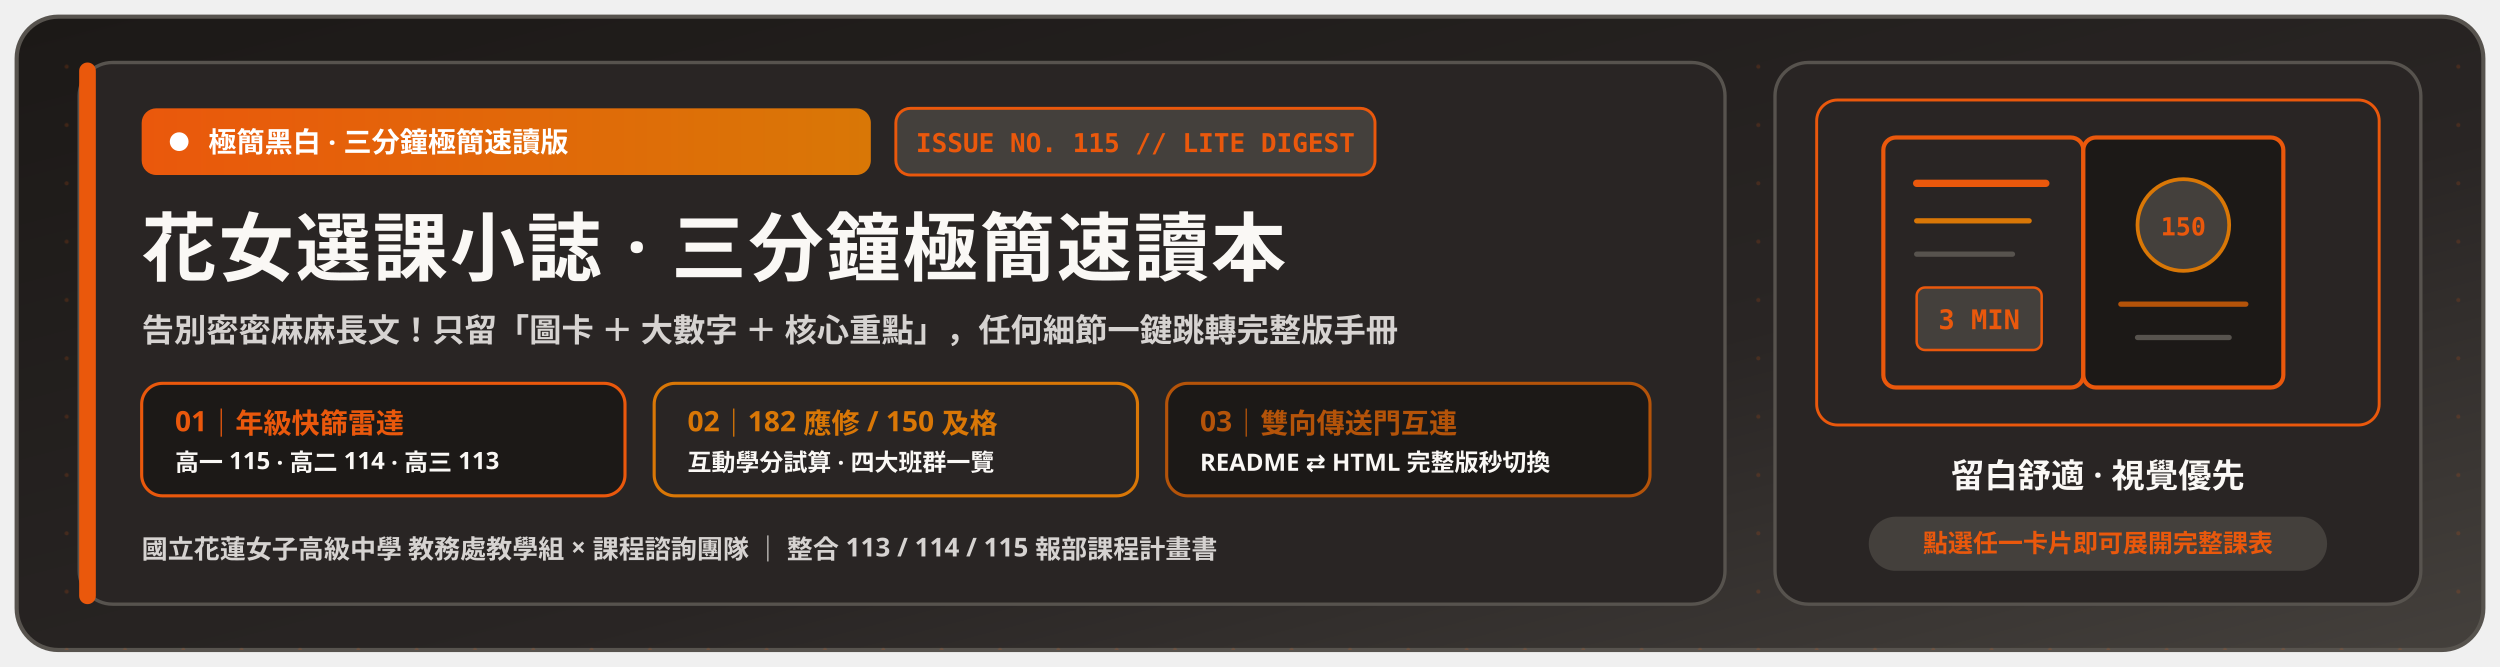
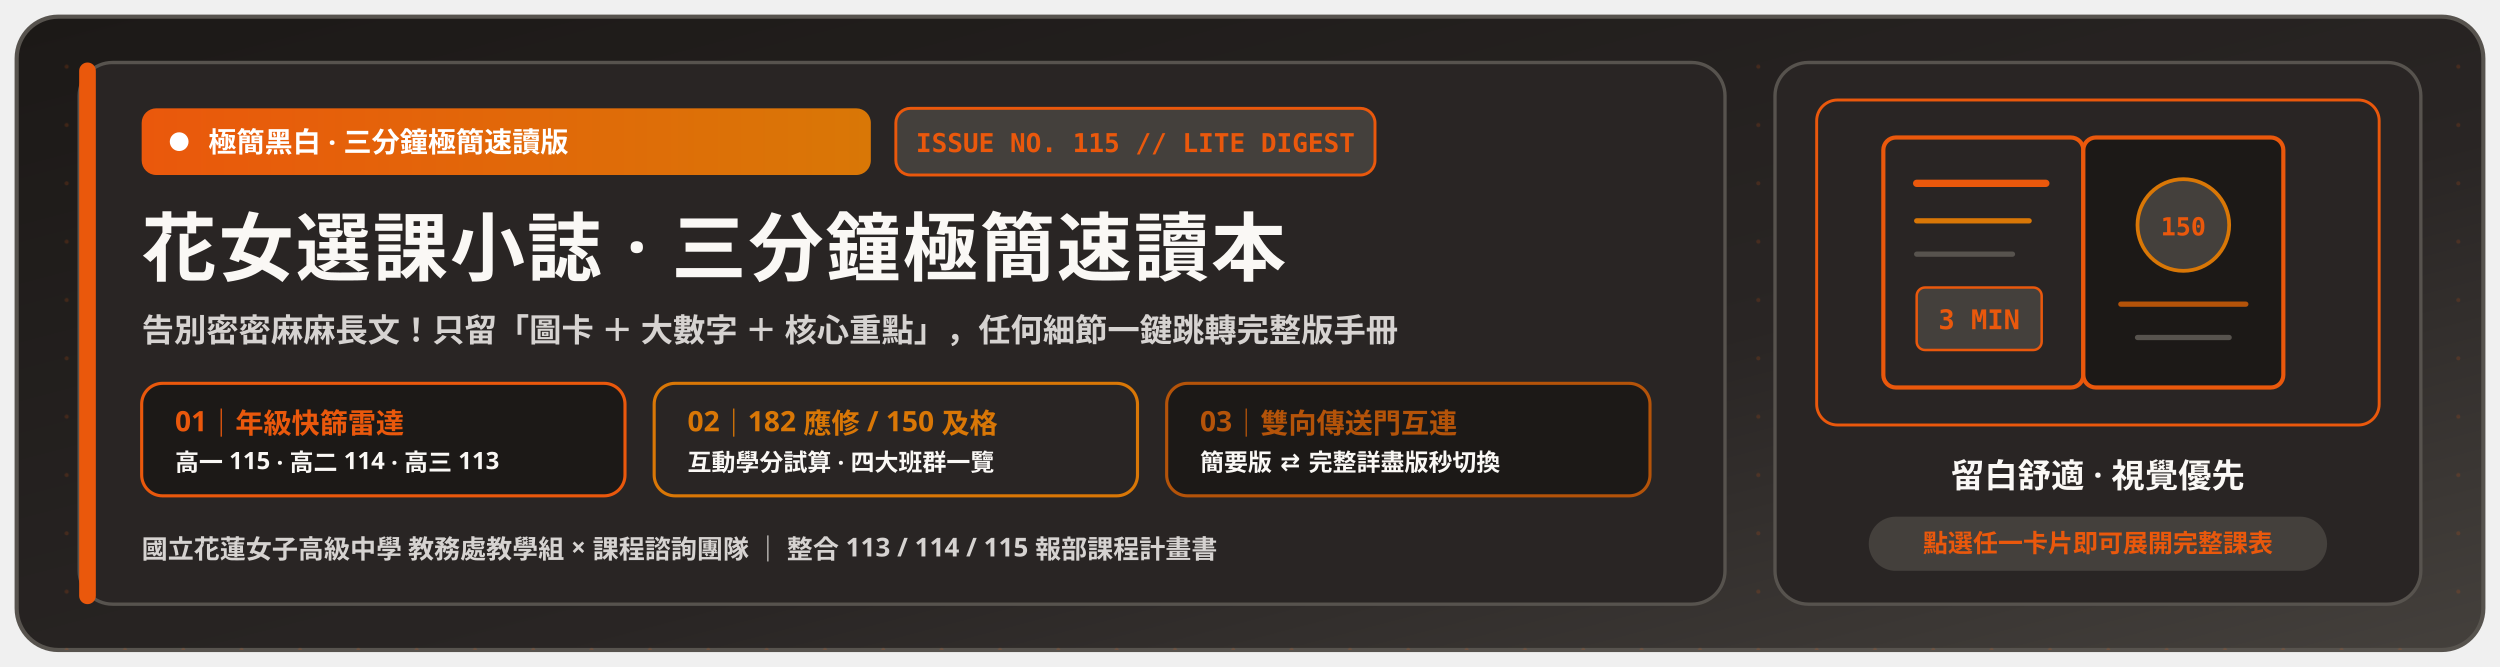
<svg xmlns="http://www.w3.org/2000/svg" viewBox="0 0 1200 320" width="100%" height="100%">
  <defs>
    <linearGradient id="liteBg_mono_True" x1="0%" y1="0%" x2="100%" y2="100%">
      <stop offset="0%" stop-color="#1C1917" />
      <stop offset="60%" stop-color="#292524" />
      <stop offset="100%" stop-color="#44403C" />
    </linearGradient>
    <linearGradient id="litePill_mono_True" x1="0%" y1="0%" x2="100%" y2="0%">
      <stop offset="0%" stop-color="#EA580C" />
      <stop offset="100%" stop-color="#D97706" />
    </linearGradient>
    <pattern id="zineDots_mono" width="28" height="28" patternUnits="userSpaceOnUse">
      <circle cx="4" cy="4" r="1" fill="#EA580C" opacity="0.16" />
    </pattern>
  </defs>
  <rect x="8" y="8" width="1184" height="304" rx="20" fill="url(#liteBg_mono_True)" stroke="#57534E" stroke-width="2" />
  <rect x="8" y="8" width="1184" height="304" rx="20" fill="url(#zineDots_mono)" />
  <rect x="38" y="30" width="790" height="260" rx="16" fill="#292524" stroke="#57534E" stroke-width="1.6" />
  <rect x="38" y="30" width="8" height="260" rx="4" fill="#EA580C" />
  <rect x="68" y="52" width="350" height="32" rx="7" fill="url(#litePill_mono_True)" />
  <circle cx="86" cy="68" r="4.5" fill="#FFFFFF" />
  <text x="100" y="73" font-family="'Noto Sans TC', sans-serif" font-size="13.5" font-weight="800" fill="#FFFFFF">
    極簡黑白 ‧ 三分鐘極簡速讀版
  </text>
  <rect x="430" y="52" width="230" height="32" rx="7" fill="#44403C" stroke="#EA580C" stroke-width="1.4" />
  <text x="545" y="73" text-anchor="middle" font-family="monospace, 'Noto Sans TC'" font-size="12.5" font-weight="800" fill="#EA580C">
    ISSUE NO. 115 // LITE DIGEST
  </text>
  <text x="68" y="132" font-family="'Noto Serif TC', 'Noto Sans TC', serif" font-size="36" font-weight="900" fill="#FAF8F5" letter-spacing="1">
    花女選課小誌 ‧ 三分鐘極簡速讀本
  </text>
  <text x="68" y="164" font-family="'Noto Sans TC', sans-serif" font-size="15.5" font-weight="600" fill="#D6D3D1">
    告別密密麻麻長文！只留「圖卡 ＋ 大數字 ＋ 核心重點」，任何細節一鍵跳轉完整版手冊
  </text>
  <g transform="translate(68, 184)">
    <rect x="0" y="0" width="232" height="54" rx="10" fill="#1C1917" stroke="#EA580C" stroke-width="1.5" />
    <text x="16" y="23" font-family="'Noto Sans TC', sans-serif" font-size="13.5" font-weight="800" fill="#EA580C">01｜年級快篩雷達</text>
    <text x="16" y="42" font-family="'Noto Sans TC', sans-serif" font-size="11.5" font-weight="600" fill="#FAF8F5">高一 115 ‧ 高二 114 ‧ 高三 113</text>
    <rect x="246" y="0" width="232" height="54" rx="10" fill="#292524" stroke="#D97706" stroke-width="1.5" />
    <text x="262" y="23" font-family="'Noto Sans TC', sans-serif" font-size="13.5" font-weight="800" fill="#D97706">02｜182 應修 / 150 及格</text>
    <text x="262" y="42" font-family="'Noto Sans TC', sans-serif" font-size="11.5" font-weight="600" fill="#FAF8F5">互動學分試算 ‧ 四大班群一覽</text>
    <rect x="492" y="0" width="232" height="54" rx="10" fill="#1C1917" stroke="#B45309" stroke-width="1.5" />
    <text x="508" y="23" font-family="'Noto Sans TC', sans-serif" font-size="13.5" font-weight="800" fill="#B45309">03｜雙向傳送門互連</text>
-     <text x="508" y="42" font-family="'Noto Sans TC', sans-serif" font-size="11.5" font-weight="600" fill="#FAF8F5">README ⇄ HTML 完整版秒切換</text>
+     <text x="508" y="42" font-family="'Noto Sans TC', sans-serif" font-size="11.5" font-weight="600" fill="#FAF8F5">簡要版 ⇄ 完整詳盡版秒切換</text>
  </g>
  <text x="68" y="268" font-family="'Noto Sans TC', sans-serif" font-size="12.5" font-weight="600" fill="#D6D3D1">
    國立花蓮女子高級中學 教務處教學組 × 課程諮詢團隊 ｜ 整合 113 / 114 / 115 報部課程計畫書
  </text>
  <g transform="translate(852, 30)">
    <rect x="0" y="0" width="310" height="260" rx="16" fill="#292524" stroke="#57534E" stroke-width="1.6" />
    <rect x="20" y="18" width="270" height="156" rx="10" fill="#292524" stroke="#EA580C" stroke-width="1.4" />
    <rect x="52" y="36" width="96" height="120" rx="6" fill="#292524" stroke="#EA580C" stroke-width="2" />
    <rect x="148" y="36" width="96" height="120" rx="6" fill="#1C1917" stroke="#EA580C" stroke-width="2" />
    <line x1="68" y1="58" x2="130" y2="58" stroke="#EA580C" stroke-width="3.5" stroke-linecap="round" />
    <line x1="68" y1="76" x2="122" y2="76" stroke="#D97706" stroke-width="2.5" stroke-linecap="round" />
    <line x1="68" y1="92" x2="114" y2="92" stroke="#57534E" stroke-width="2.5" stroke-linecap="round" />
    <rect x="68" y="108" width="60" height="30" rx="4" fill="#44403C" stroke="#EA580C" stroke-width="1.2" />
    <text x="98" y="128" text-anchor="middle" font-family="monospace" font-size="13" font-weight="900" fill="#EA580C">3 MIN</text>
    <circle cx="196" cy="78" r="22" fill="#44403C" stroke="#D97706" stroke-width="1.8" />
    <text x="196" y="83" text-anchor="middle" font-family="monospace" font-size="12" font-weight="900" fill="#EA580C">150</text>
    <line x1="166" y1="116" x2="226" y2="116" stroke="#B45309" stroke-width="2.5" stroke-linecap="round" />
    <line x1="174" y1="132" x2="218" y2="132" stroke="#57534E" stroke-width="2.5" stroke-linecap="round" />
    <text x="155" y="204" text-anchor="middle" font-family="'Noto Serif TC', serif" font-size="16" font-weight="900" fill="#FAF8F5">
      留白舒適 ‧ 視覺優先
    </text>
    <rect x="45" y="218" width="220" height="26" rx="13" fill="#44403C" />
    <text x="155" y="235" text-anchor="middle" font-family="'Noto Sans TC', sans-serif" font-size="12" font-weight="800" fill="#EA580C">
      點選任一卡片即可展開完整課表
    </text>
  </g>
</svg>
